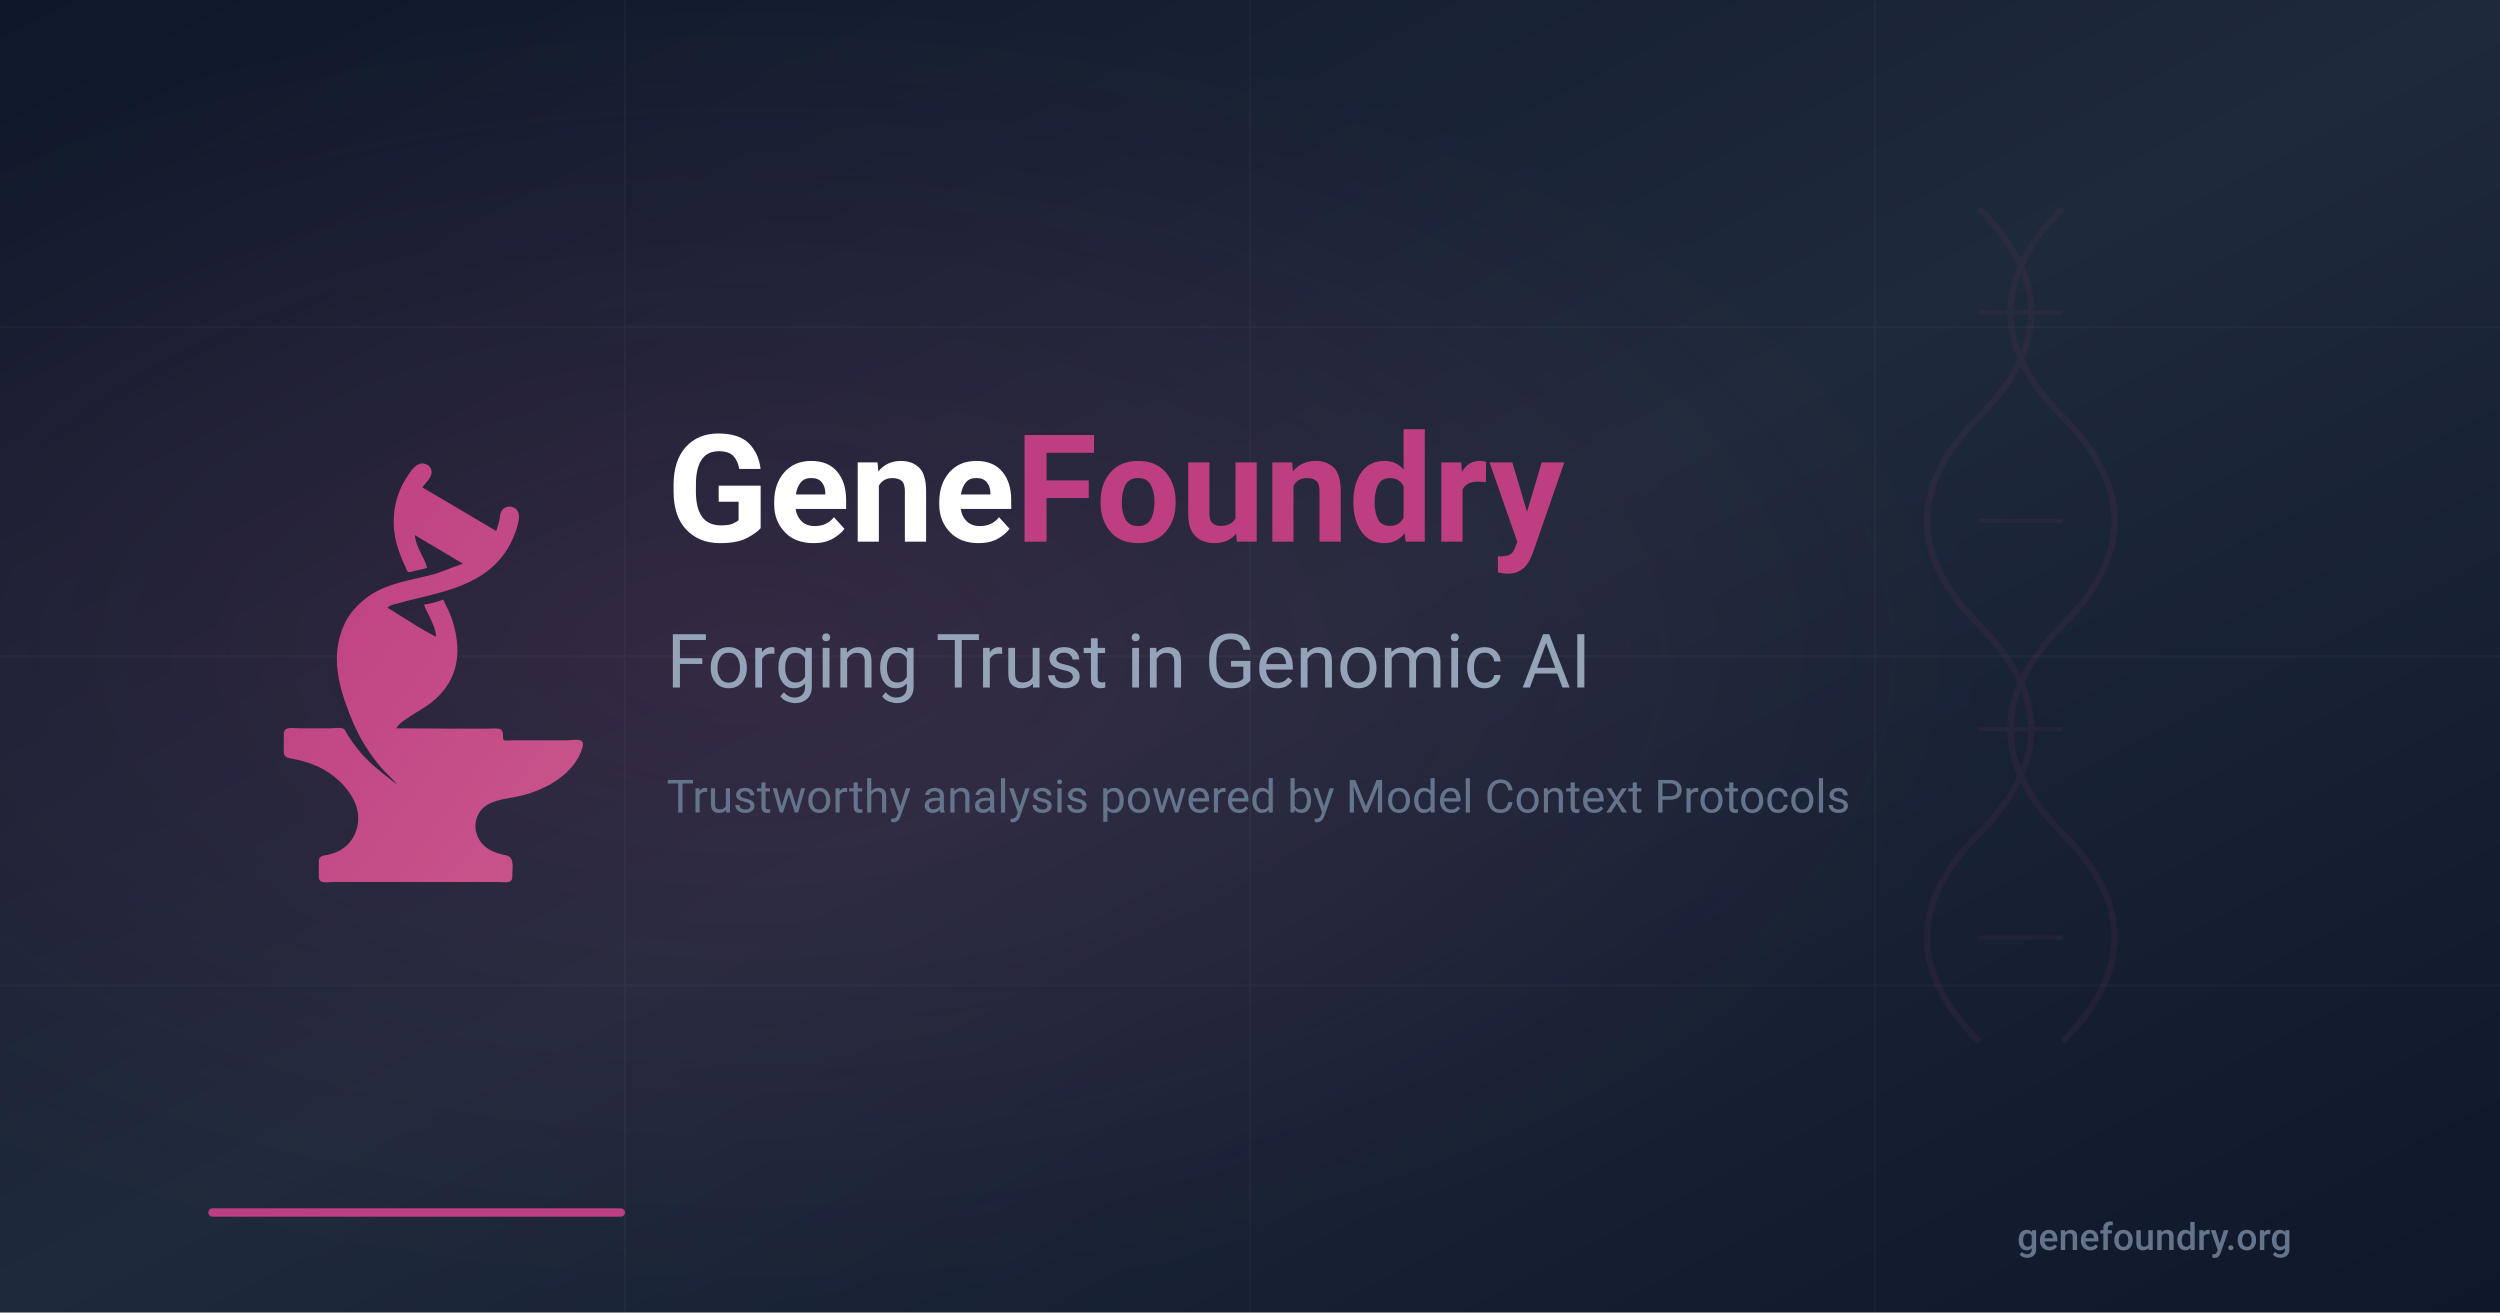
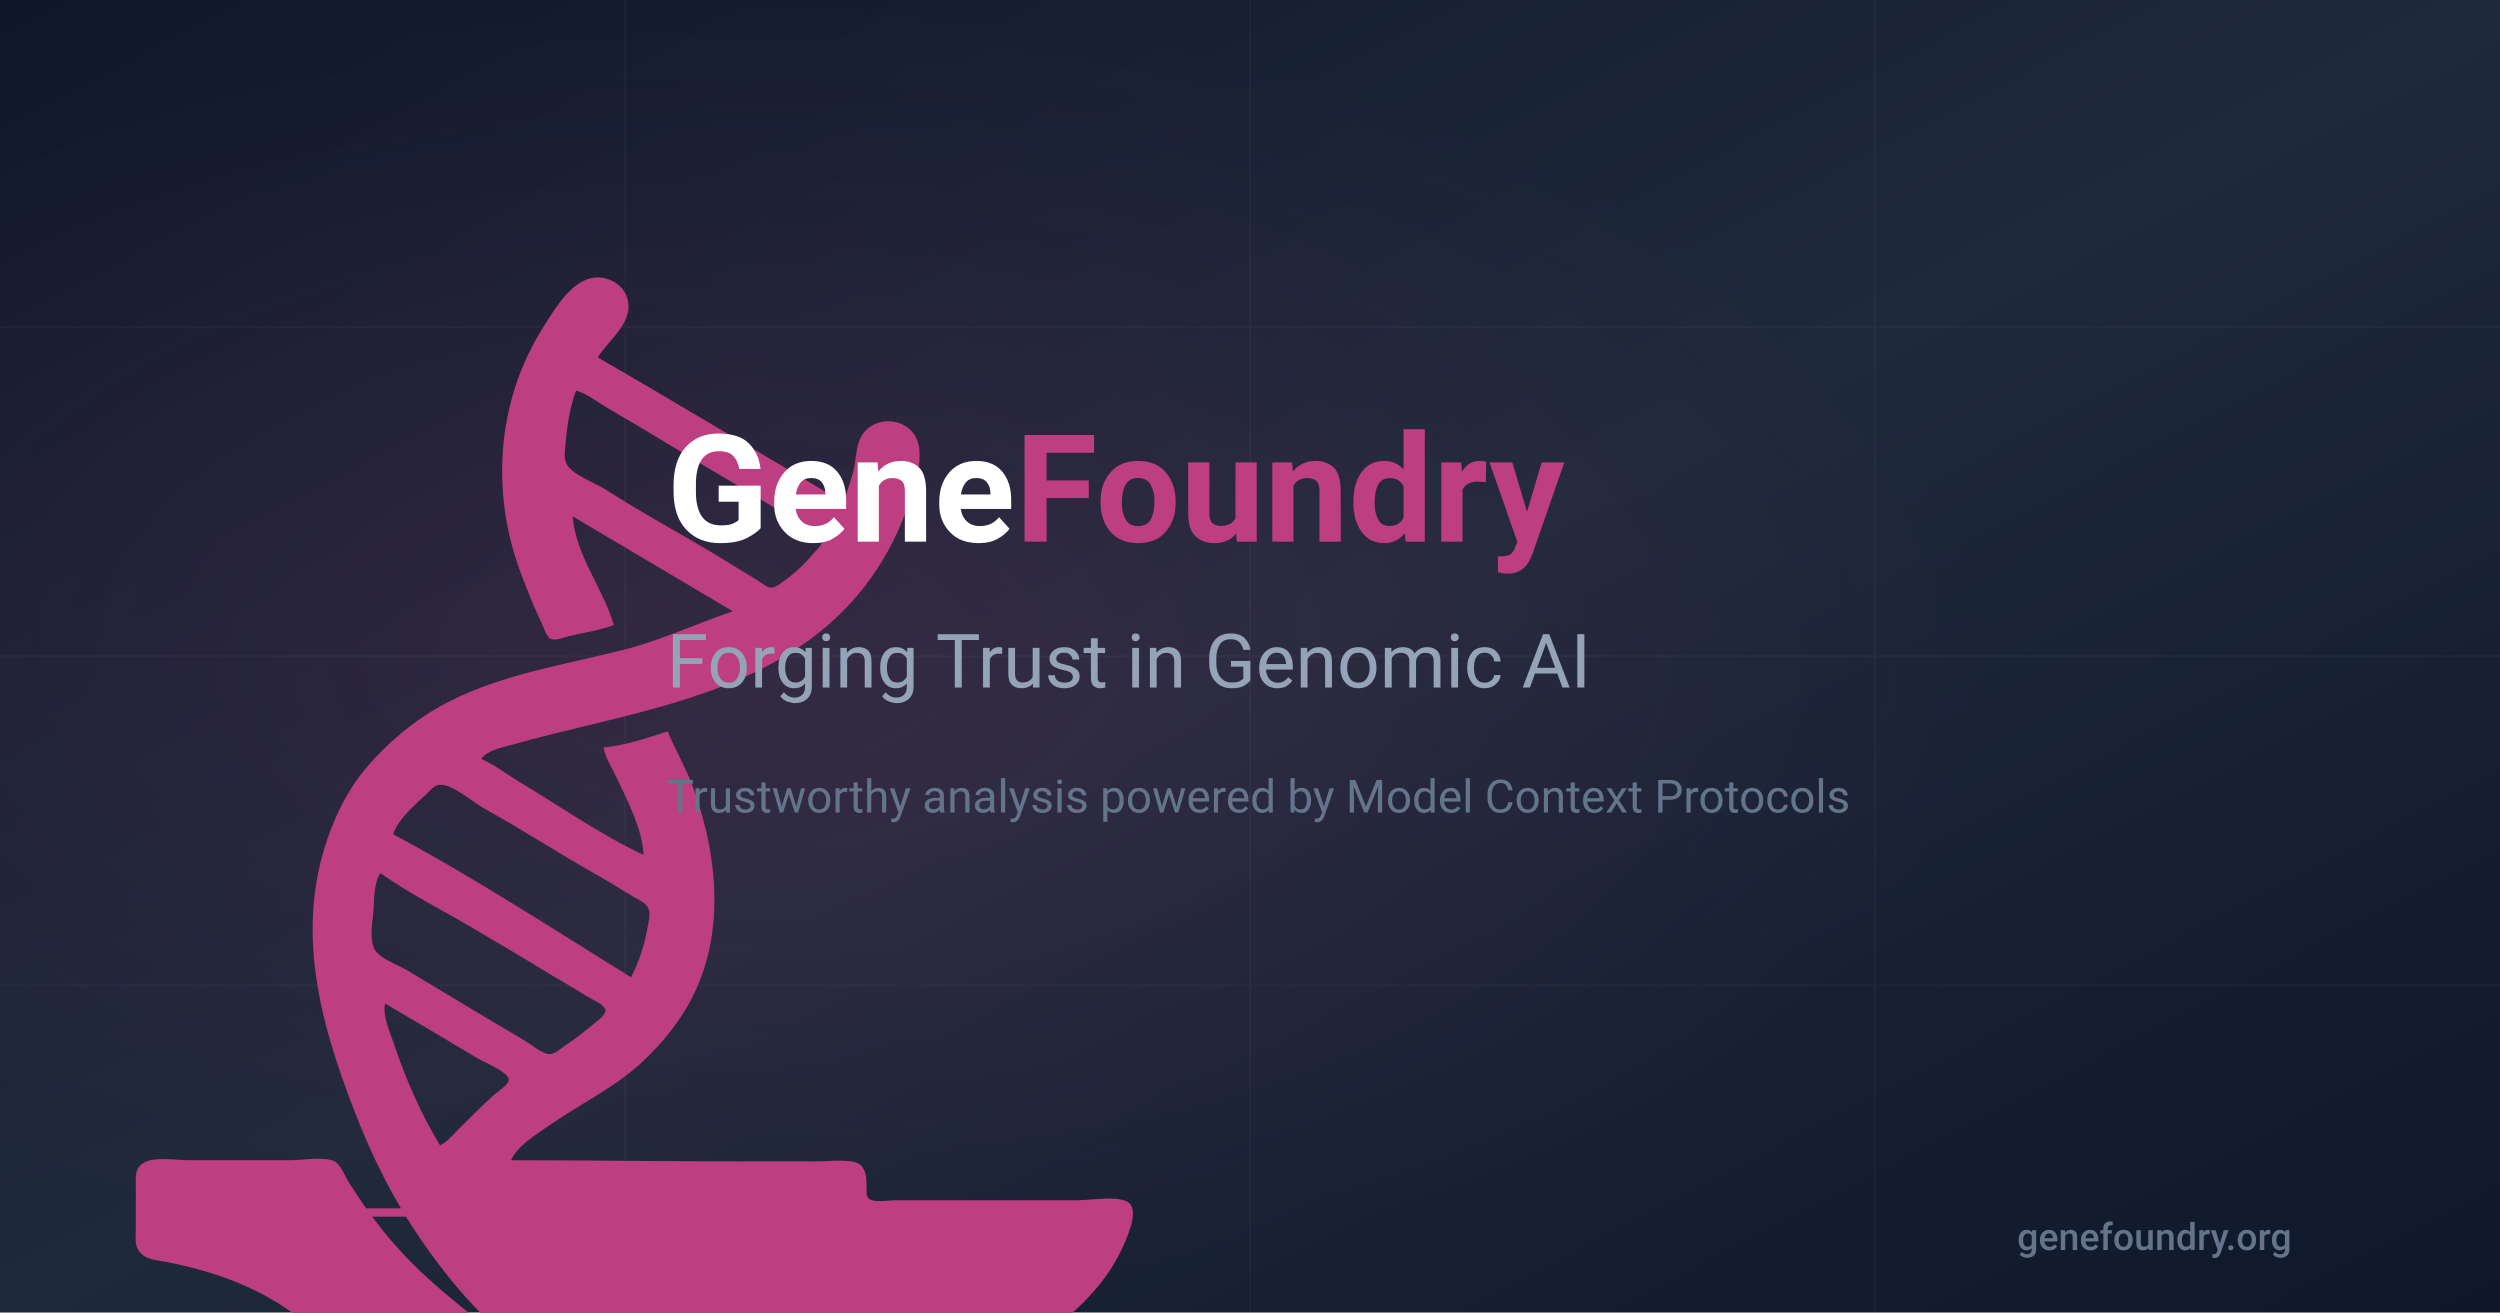
<svg xmlns="http://www.w3.org/2000/svg" width="1200" height="630" viewBox="0 0 1200 630">
  <defs>
    <linearGradient id="bg-gradient" x1="0%" y1="0%" x2="100%" y2="100%">
      <stop offset="0%" style="stop-color:#0f172a" />
      <stop offset="50%" style="stop-color:#1e293b" />
      <stop offset="100%" style="stop-color:#0f172a" />
    </linearGradient>
    <radialGradient id="glow" cx="30%" cy="50%" r="50%">
      <stop offset="0%" style="stop-color:#BE3E82;stop-opacity:0.15" />
      <stop offset="100%" style="stop-color:#BE3E82;stop-opacity:0" />
    </radialGradient>
-     <linearGradient id="logo-gradient" x1="0%" y1="0%" x2="100%" y2="100%">
-       <stop offset="0%" style="stop-color:#BE3E82" />
-       <stop offset="100%" style="stop-color:#c9568b" />
-     </linearGradient>
  </defs>
  <rect width="1200" height="630" fill="url(#bg-gradient)" />
  <rect width="1200" height="630" fill="url(#glow)" />
  <g opacity="0.03" stroke="#ffffff" stroke-width="1">
    <line x1="0" y1="157" x2="1200" y2="157" />
    <line x1="0" y1="315" x2="1200" y2="315" />
    <line x1="0" y1="473" x2="1200" y2="473" />
    <line x1="300" y1="0" x2="300" y2="630" />
    <line x1="600" y1="0" x2="600" y2="630" />
    <line x1="900" y1="0" x2="900" y2="630" />
  </g>
-   <g opacity="0.08" transform="translate(950, 100)">
-     <path d="M0,0 Q50,50 0,100 Q-50,150 0,200 Q50,250 0,300 Q-50,350 0,400" stroke="#BE3E82" stroke-width="3" fill="none" />
-     <path d="M40,0 Q-10,50 40,100 Q90,150 40,200 Q-10,250 40,300 Q90,350 40,400" stroke="#BE3E82" stroke-width="3" fill="none" />
-     <line x1="0" y1="50" x2="40" y2="50" stroke="#BE3E82" stroke-width="2" />
-     <line x1="0" y1="150" x2="40" y2="150" stroke="#BE3E82" stroke-width="2" />
-     <line x1="0" y1="250" x2="40" y2="250" stroke="#BE3E82" stroke-width="2" />
-     <line x1="0" y1="350" x2="40" y2="350" stroke="#BE3E82" stroke-width="2" />
+   <g transform="translate(-410, -50) scale(0.6)">
+     <path fill="#BE3E82" d="m 1174.412,583.338 c -8.478,-29.43 -30.408,-55.148 -32.937,-86.916 l 128.087,75.937 c -29.879,10.171 -57.89,23.489 -88.746,31.203 -53.128,13.282 -110.75,21.496 -157.364,52.126 -16.525,10.859 -31.007,23.833 -44.199,38.509 -11.844,13.177 -20.964,28.43 -27.941,44.675 -34.316,79.904 -13.832,157.919 16.274,235.131 13.888,35.618 30.016,68.013 51.606,99.725 12.84,18.86 27.216,37.283 42.768,53.98 10.35,11.112 23.201,21.446 31.94,33.852 -37.169,-29.478 -73.886,-55.761 -103.888,-93.32 -10.069,-12.606 -19.249,-25.668 -27.812,-39.341 -3.005,-4.798 -6.435,-14.663 -11.979,-16.831 -9.154,-3.58 -24.903,-0.552 -34.727,-0.552 h -81.427 c -10.174,0 -29.006,-3.545 -37.461,3.141 -5.166,4.085 -4.625,10.153 -4.625,16.072 v 34.766 c 0,5.228 -0.977,11.594 1.297,16.455 4.356,9.31 14.67,9.274 23.406,10.993 18.783,3.696 37.074,8.679 54.894,15.739 46.185,18.296 88.726,54.026 109.506,99.538 20.909,45.794 6.179,102.512 -38.144,128.074 -10.267,5.921 -22.348,9.883 -33.852,12.606 -6.476,1.533 -14.713,1.374 -19.817,6.193 -4.281,4.041 -3.971,9.656 -3.971,15.066 v 33.852 c 0,5.854 0.064,12.054 5.53,15.651 6.99,4.6 22.014,1.732 30.152,1.732 h 75.937 286.366 83.257 c 8.435,0 24.264,3.057 30.901,-3.105 4.682,-4.347 3.865,-11.238 3.865,-17.023 0,-13.701 4.808,-37.555 -7.333,-47.088 -5.213,-4.093 -11.21,-4.29 -17.369,-5.744 -10.378,-2.45 -20.52,-5.619 -30.192,-10.197 -35.566,-16.834 -53.328,-56.868 -37.628,-93.421 19.191,-44.678 77.079,-43.815 117.225,-53.864 65.878,-16.491 141.355,-57.895 162.148,-127.288 1.783,-5.951 3.469,-16.447 -3.909,-19.449 -10.225,-4.16 -28.273,-0.679 -39.301,-0.679 h -91.491 -53.98 c -5.201,0 -16.247,2.087 -20.646,-0.94 -2.96,-2.037 -2.225,-6.952 -2.227,-10.039 0,-8.309 -0.776,-18.184 -10.979,-19.922 -9.575,-1.632 -20.48,-0.163 -30.192,-0.206 -21.036,-0.094 -42.084,7e-4 -63.129,7e-4 -60.072,0 -120.178,-0.915 -180.237,-0.915 6.067,-12.18 18.555,-19.352 29.277,-26.921 25.169,-17.768 53.164,-30.63 75.937,-51.843 12.827,-11.949 24.188,-25.284 33.462,-40.174 33.877,-54.389 28.09,-121.469 7.072,-179.322 -5.6,-15.415 -14.114,-29.714 -20.407,-44.83 -15.948,5.187 -34.493,11.441 -51.235,12.809 1.459,8.475 6.633,16.099 10.264,23.788 8.683,18.383 20.858,41.596 21.757,62.214 -34.089,-15.935 -66.525,-38.669 -98.81,-58.05 -10.16,-6.099 -20.316,-14.023 -31.107,-18.802 5.572,-7.198 16.334,-8.84 24.703,-11.245 19.988,-5.744 40.187,-10.501 60.384,-15.406 62.404,-15.155 126.817,-30.865 179.322,-69.852 36.854,-27.366 62.892,-64.137 77.612,-107.521 4.761,-14.031 11.465,-33.603 7.544,-48.49 -4.964,-18.842 -30.324,-23.509 -42.875,-9.135 -6.591,7.549 -6.352,18.096 -8.077,27.433 -1.866,10.102 -5.901,19.437 -8.586,29.277 l -42.086,-25.065 -104.299,-61.724 -50.32,-29.404 c 7.526,-12.253 22.111,-22.819 24.297,-37.511 2.763,-18.57 -17.015,-31.226 -33.446,-24.77 -15.463,6.076 -26.831,25.892 -35.293,39.408 -36.65,58.538 -41.364,131.545 -17.032,195.79 5.041,13.311 10.132,26.549 16.421,39.341 1.671,3.4 3.927,11.717 7.748,13.09 3.979,1.429 10.498,-1.527 14.433,-2.43 11.719,-2.689 24.437,-4.588 35.681,-8.83 m -30.192,-187.556 c 9.071,2.668 17.463,9.515 25.617,14.25 17.763,10.315 35.531,20.855 53.065,31.552 18.188,11.096 36.529,21.955 54.894,32.753 14.725,8.658 29.085,17.919 43.916,26.403 5.238,2.997 16.203,7.389 19.454,12.507 2.479,3.901 -4.494,9.788 -6.718,12.452 -6.999,8.384 -14.759,15.914 -23.714,22.213 -2.783,1.958 -6.503,5.35 -10.064,5.511 -3.827,0.174 -7.884,-3.701 -10.979,-5.581 -9.172,-5.572 -18.297,-11.221 -27.447,-16.827 -31.127,-19.068 -63.569,-36.142 -94.236,-55.951 -8.183,-5.286 -27.25,-11.916 -31.552,-20.823 -2.443,-5.059 -1.032,-11.109 -0.603,-16.409 1.151,-14.21 3.362,-28.624 8.367,-42.05 m 43.916,469.347 c -62.589,-38.624 -125.361,-79.793 -190.301,-114.363 4.01,-12.093 16.522,-22.747 25.617,-31.188 3.115,-2.891 7.208,-8.386 11.894,-8.433 10.96,-0.11 26.334,14.062 35.681,19.208 31.611,17.401 61.818,37.322 93.32,54.897 9.018,5.031 17.575,10.83 26.532,15.973 3.976,2.283 9.416,4.452 11.215,9.026 1.875,4.769 -0.038,11.616 -0.972,16.454 -2.7,13.993 -6.334,25.781 -12.987,38.426 M 987.771,781.873 c 23.714,16.934 50.927,30.199 75.937,45.196 16.444,9.861 33.1,19.336 49.405,29.438 13.008,8.06 26.442,15.401 39.341,23.639 3.957,2.527 12.519,5.812 14.792,9.986 2.224,4.085 -4.947,8.875 -7.473,11.066 -8.22,7.13 -16.617,13.393 -25.617,19.506 -3.361,2.283 -7.476,6.439 -11.894,5.859 -5.569,-0.731 -11.812,-6.06 -16.468,-8.993 -10.213,-6.433 -20.755,-12.378 -31.107,-18.59 l -65.873,-39.524 c -7.166,-4.299 -21.319,-8.981 -25.605,-16.381 -4.944,-8.534 -1.477,-23.553 -0.959,-32.841 0.45,-8.088 0.389,-21.839 5.522,-28.362 m 3.66,104.299 c 24.784,14.482 49.483,29.139 74.107,43.916 5.13,3.078 23.517,10.426 24.811,16.469 0.872,4.074 -9.421,10.453 -12.002,12.808 -9.418,8.593 -18.428,17.514 -27.447,26.532 -4.757,4.757 -9.398,10.853 -15.553,13.724 -15.351,-25.407 -27.207,-52.34 -36.596,-80.512 -3.053,-9.162 -9.65,-23.227 -7.319,-32.937 z" />
  </g>
-   <g transform="translate(100, 215) scale(0.18)">
-     <path fill="url(#logo-gradient)" d="m 583.679,319.568 c -8.478,-29.43 -30.408,-55.148 -32.937,-86.916 l 128.087,75.937 c -29.879,10.171 -57.89,23.489 -88.746,31.203 -53.128,13.282 -110.75,21.496 -157.364,52.126 -16.525,10.859 -31.007,23.833 -44.199,38.509 -11.845,13.177 -20.964,28.43 -27.941,44.675 -34.316,79.904 -13.832,157.919 16.274,235.131 13.888,35.618 30.016,68.013 51.606,99.725 12.84,18.86 27.216,37.283 42.768,53.98 10.35,11.112 23.201,21.445 31.94,33.851 -37.17,-29.477 -73.886,-55.761 -103.889,-93.32 -10.069,-12.606 -19.249,-25.668 -27.812,-39.341 -3.005,-4.798 -6.435,-14.663 -11.979,-16.831 -9.154,-3.58 -24.903,-0.552 -34.727,-0.552 h -81.427 c -10.173,0 -29.006,-3.545 -37.461,3.141 -5.166,4.084 -4.625,10.153 -4.625,16.072 v 34.766 c 0,5.228 -0.977,11.594 1.297,16.455 4.356,9.31 14.67,9.274 23.406,10.993 18.783,3.696 37.074,8.679 54.894,15.739 46.185,18.296 88.726,54.026 109.507,99.539 20.909,45.794 6.179,102.511 -38.144,128.073 -10.267,5.921 -22.348,9.883 -33.852,12.606 -6.476,1.533 -14.713,1.374 -19.817,6.193 -4.28,4.041 -3.97,9.656 -3.971,15.066 v 33.852 c 0,5.854 0.064,12.054 5.53,15.65 6.99,4.601 22.014,1.733 30.152,1.733 h 75.937 286.366 83.256 c 8.435,0 24.264,3.057 30.901,-3.105 4.683,-4.348 3.865,-11.238 3.865,-17.023 0,-13.7 4.808,-37.555 -7.333,-47.088 -5.214,-4.093 -11.21,-4.289 -17.369,-5.744 -10.378,-2.45 -20.521,-5.619 -30.192,-10.196 -35.566,-16.834 -53.328,-56.868 -37.628,-93.421 19.191,-44.678 77.079,-43.815 117.225,-53.864 65.878,-16.49 141.355,-57.894 162.148,-127.288 1.783,-5.951 3.469,-16.447 -3.909,-19.449 -10.226,-4.16 -28.273,-0.679 -39.301,-0.679 h -91.491 -53.979 c -5.201,0 -16.248,2.087 -20.646,-0.94 -2.96,-2.037 -2.226,-6.952 -2.227,-10.039 0,-8.308 -0.776,-18.184 -10.979,-19.922 -9.575,-1.632 -20.48,-0.163 -30.192,-0.206 -21.036,-0.094 -42.084,0.001 -63.129,0.001 -60.072,0 -120.177,-0.915 -180.236,-0.915 6.067,-12.18 18.555,-19.352 29.277,-26.921 25.169,-17.768 53.164,-30.63 75.937,-51.843 12.827,-11.949 24.188,-25.284 33.463,-40.174 33.877,-54.389 28.089,-121.469 7.072,-179.322 -5.6,-15.415 -14.114,-29.714 -20.407,-44.83 -15.948,5.187 -34.493,11.441 -51.235,12.809 1.459,8.475 6.633,16.099 10.264,23.787 8.684,18.384 20.859,41.596 21.758,62.214 -34.089,-15.935 -66.525,-38.669 -98.81,-58.05 -10.16,-6.099 -20.316,-14.023 -31.107,-18.802 5.572,-7.198 16.334,-8.84 24.703,-11.245 19.988,-5.744 40.186,-10.501 60.383,-15.406 62.404,-15.155 126.818,-30.865 179.322,-69.852 36.854,-27.366 62.891,-64.137 77.612,-107.521 4.761,-14.031 11.465,-33.603 7.544,-48.49 -4.964,-18.842 -30.325,-23.509 -42.875,-9.135 -6.591,7.549 -6.352,18.096 -8.077,27.433 -1.866,10.102 -5.901,19.437 -8.586,29.277 l -42.086,-25.065 -104.299,-61.724 -50.32,-29.404 c 7.526,-12.253 22.111,-22.819 24.297,-37.511 2.763,-18.57 -17.015,-31.226 -33.446,-24.77 -15.463,6.076 -26.831,25.893 -35.293,39.408 -36.65,58.538 -41.364,131.545 -17.032,195.79 5.041,13.311 10.132,26.549 16.421,39.341 1.671,3.4 3.927,11.717 7.748,13.09 3.979,1.429 10.498,-1.527 14.433,-2.43 11.719,-2.689 24.437,-4.588 35.681,-8.83" />
+   <g transform="translate(750, -150) scale(0.8)" opacity="0.06">
+     <path fill="#BE3E82" d="m 1174.412,583.338 c -8.478,-29.43 -30.408,-55.148 -32.937,-86.916 l 128.087,75.937 c -29.879,10.171 -57.89,23.489 -88.746,31.203 -53.128,13.282 -110.75,21.496 -157.364,52.126 -16.525,10.859 -31.007,23.833 -44.199,38.509 -11.844,13.177 -20.964,28.43 -27.941,44.675 -34.316,79.904 -13.832,157.919 16.274,235.131 13.888,35.618 30.016,68.013 51.606,99.725 12.84,18.86 27.216,37.283 42.768,53.98 10.35,11.112 23.201,21.446 31.94,33.852 -37.169,-29.478 -73.886,-55.761 -103.888,-93.32 -10.069,-12.606 -19.249,-25.668 -27.812,-39.341 -3.005,-4.798 -6.435,-14.663 -11.979,-16.831 -9.154,-3.58 -24.903,-0.552 -34.727,-0.552 h -81.427 c -10.174,0 -29.006,-3.545 -37.461,3.141 -5.166,4.085 -4.625,10.153 -4.625,16.072 v 34.766 c 0,5.228 -0.977,11.594 1.297,16.455 4.356,9.31 14.67,9.274 23.406,10.993 18.783,3.696 37.074,8.679 54.894,15.739 46.185,18.296 88.726,54.026 109.506,99.538 20.909,45.794 6.179,102.512 -38.144,128.074 -10.267,5.921 -22.348,9.883 -33.852,12.606 -6.476,1.533 -14.713,1.374 -19.817,6.193 -4.281,4.041 -3.971,9.656 -3.971,15.066 v 33.852 c 0,5.854 0.064,12.054 5.53,15.651 6.99,4.6 22.014,1.732 30.152,1.732 h 75.937 286.366 83.257 c 8.435,0 24.264,3.057 30.901,-3.105 4.682,-4.347 3.865,-11.238 3.865,-17.023 0,-13.701 4.808,-37.555 -7.333,-47.088 -5.213,-4.093 -11.21,-4.29 -17.369,-5.744 -10.378,-2.45 -20.52,-5.619 -30.192,-10.197 -35.566,-16.834 -53.328,-56.868 -37.628,-93.421 19.191,-44.678 77.079,-43.815 117.225,-53.864 65.878,-16.491 141.355,-57.895 162.148,-127.288 1.783,-5.951 3.469,-16.447 -3.909,-19.449 -10.225,-4.16 -28.273,-0.679 -39.301,-0.679 h -91.491 -53.98 c -5.201,0 -16.247,2.087 -20.646,-0.94 -2.96,-2.037 -2.225,-6.952 -2.227,-10.039 0,-8.309 -0.776,-18.184 -10.979,-19.922 -9.575,-1.632 -20.48,-0.163 -30.192,-0.206 -21.036,-0.094 -42.084,7e-4 -63.129,7e-4 -60.072,0 -120.178,-0.915 -180.237,-0.915 6.067,-12.18 18.555,-19.352 29.277,-26.921 25.169,-17.768 53.164,-30.63 75.937,-51.843 12.827,-11.949 24.188,-25.284 33.462,-40.174 33.877,-54.389 28.09,-121.469 7.072,-179.322 -5.6,-15.415 -14.114,-29.714 -20.407,-44.83 -15.948,5.187 -34.493,11.441 -51.235,12.809 1.459,8.475 6.633,16.099 10.264,23.788 8.683,18.383 20.858,41.596 21.757,62.214 -34.089,-15.935 -66.525,-38.669 -98.81,-58.05 -10.16,-6.099 -20.316,-14.023 -31.107,-18.802 5.572,-7.198 16.334,-8.84 24.703,-11.245 19.988,-5.744 40.187,-10.501 60.384,-15.406 62.404,-15.155 126.817,-30.865 179.322,-69.852 36.854,-27.366 62.892,-64.137 77.612,-107.521 4.761,-14.031 11.465,-33.603 7.544,-48.49 -4.964,-18.842 -30.324,-23.509 -42.875,-9.135 -6.591,7.549 -6.352,18.096 -8.077,27.433 -1.866,10.102 -5.901,19.437 -8.586,29.277 l -42.086,-25.065 -104.299,-61.724 -50.32,-29.404 c 7.526,-12.253 22.111,-22.819 24.297,-37.511 2.763,-18.57 -17.015,-31.226 -33.446,-24.77 -15.463,6.076 -26.831,25.892 -35.293,39.408 -36.65,58.538 -41.364,131.545 -17.032,195.79 5.041,13.311 10.132,26.549 16.421,39.341 1.671,3.4 3.927,11.717 7.748,13.09 3.979,1.429 10.498,-1.527 14.433,-2.43 11.719,-2.689 24.437,-4.588 35.681,-8.83 m -30.192,-187.556 c 9.071,2.668 17.463,9.515 25.617,14.25 17.763,10.315 35.531,20.855 53.065,31.552 18.188,11.096 36.529,21.955 54.894,32.753 14.725,8.658 29.085,17.919 43.916,26.403 5.238,2.997 16.203,7.389 19.454,12.507 2.479,3.901 -4.494,9.788 -6.718,12.452 -6.999,8.384 -14.759,15.914 -23.714,22.213 -2.783,1.958 -6.503,5.35 -10.064,5.511 -3.827,0.174 -7.884,-3.701 -10.979,-5.581 -9.172,-5.572 -18.297,-11.221 -27.447,-16.827 -31.127,-19.068 -63.569,-36.142 -94.236,-55.951 -8.183,-5.286 -27.25,-11.916 -31.552,-20.823 -2.443,-5.059 -1.032,-11.109 -0.603,-16.409 1.151,-14.21 3.362,-28.624 8.367,-42.05 m 43.916,469.347 c -62.589,-38.624 -125.361,-79.793 -190.301,-114.363 4.01,-12.093 16.522,-22.747 25.617,-31.188 3.115,-2.891 7.208,-8.386 11.894,-8.433 10.96,-0.11 26.334,14.062 35.681,19.208 31.611,17.401 61.818,37.322 93.32,54.897 9.018,5.031 17.575,10.83 26.532,15.973 3.976,2.283 9.416,4.452 11.215,9.026 1.875,4.769 -0.038,11.616 -0.972,16.454 -2.7,13.993 -6.334,25.781 -12.987,38.426 M 987.771,781.873 c 23.714,16.934 50.927,30.199 75.937,45.196 16.444,9.861 33.1,19.336 49.405,29.438 13.008,8.06 26.442,15.401 39.341,23.639 3.957,2.527 12.519,5.812 14.792,9.986 2.224,4.085 -4.947,8.875 -7.473,11.066 -8.22,7.13 -16.617,13.393 -25.617,19.506 -3.361,2.283 -7.476,6.439 -11.894,5.859 -5.569,-0.731 -11.812,-6.06 -16.468,-8.993 -10.213,-6.433 -20.755,-12.378 -31.107,-18.59 l -65.873,-39.524 c -7.166,-4.299 -21.319,-8.981 -25.605,-16.381 -4.944,-8.534 -1.477,-23.553 -0.959,-32.841 0.45,-8.088 0.389,-21.839 5.522,-28.362 m 3.66,104.299 c 24.784,14.482 49.483,29.139 74.107,43.916 5.13,3.078 23.517,10.426 24.811,16.469 0.872,4.074 -9.421,10.453 -12.002,12.808 -9.418,8.593 -18.428,17.514 -27.447,26.532 -4.757,4.757 -9.398,10.853 -15.553,13.724 -15.351,-25.407 -27.207,-52.34 -36.596,-80.512 -3.053,-9.162 -9.65,-23.227 -7.319,-32.937 z" />
  </g>
  <g transform="translate(320, 260)">
    <text x="0" y="0" font-family="system-ui, -apple-system, 'Segoe UI', Roboto, sans-serif" font-size="72" font-weight="700" fill="#ffffff">
      Gene<tspan fill="#BE3E82">Foundry</tspan>
    </text>
    <text x="0" y="70" font-family="system-ui, -apple-system, 'Segoe UI', Roboto, sans-serif" font-size="36" font-weight="400" fill="#94a3b8">
      Forging Trust in Genomic AI
    </text>
    <text x="0" y="130" font-family="system-ui, -apple-system, 'Segoe UI', Roboto, sans-serif" font-size="22" font-weight="400" fill="#64748b">
      Trustworthy analysis powered by Model Context Protocols
    </text>
  </g>
  <rect x="100" y="580" width="200" height="4" rx="2" fill="#BE3E82" />
  <text x="1100" y="600" font-family="system-ui, -apple-system, 'Segoe UI', Roboto, sans-serif" font-size="18" font-weight="500" fill="#64748b" text-anchor="end">
    genefoundry.org
  </text>
</svg>
